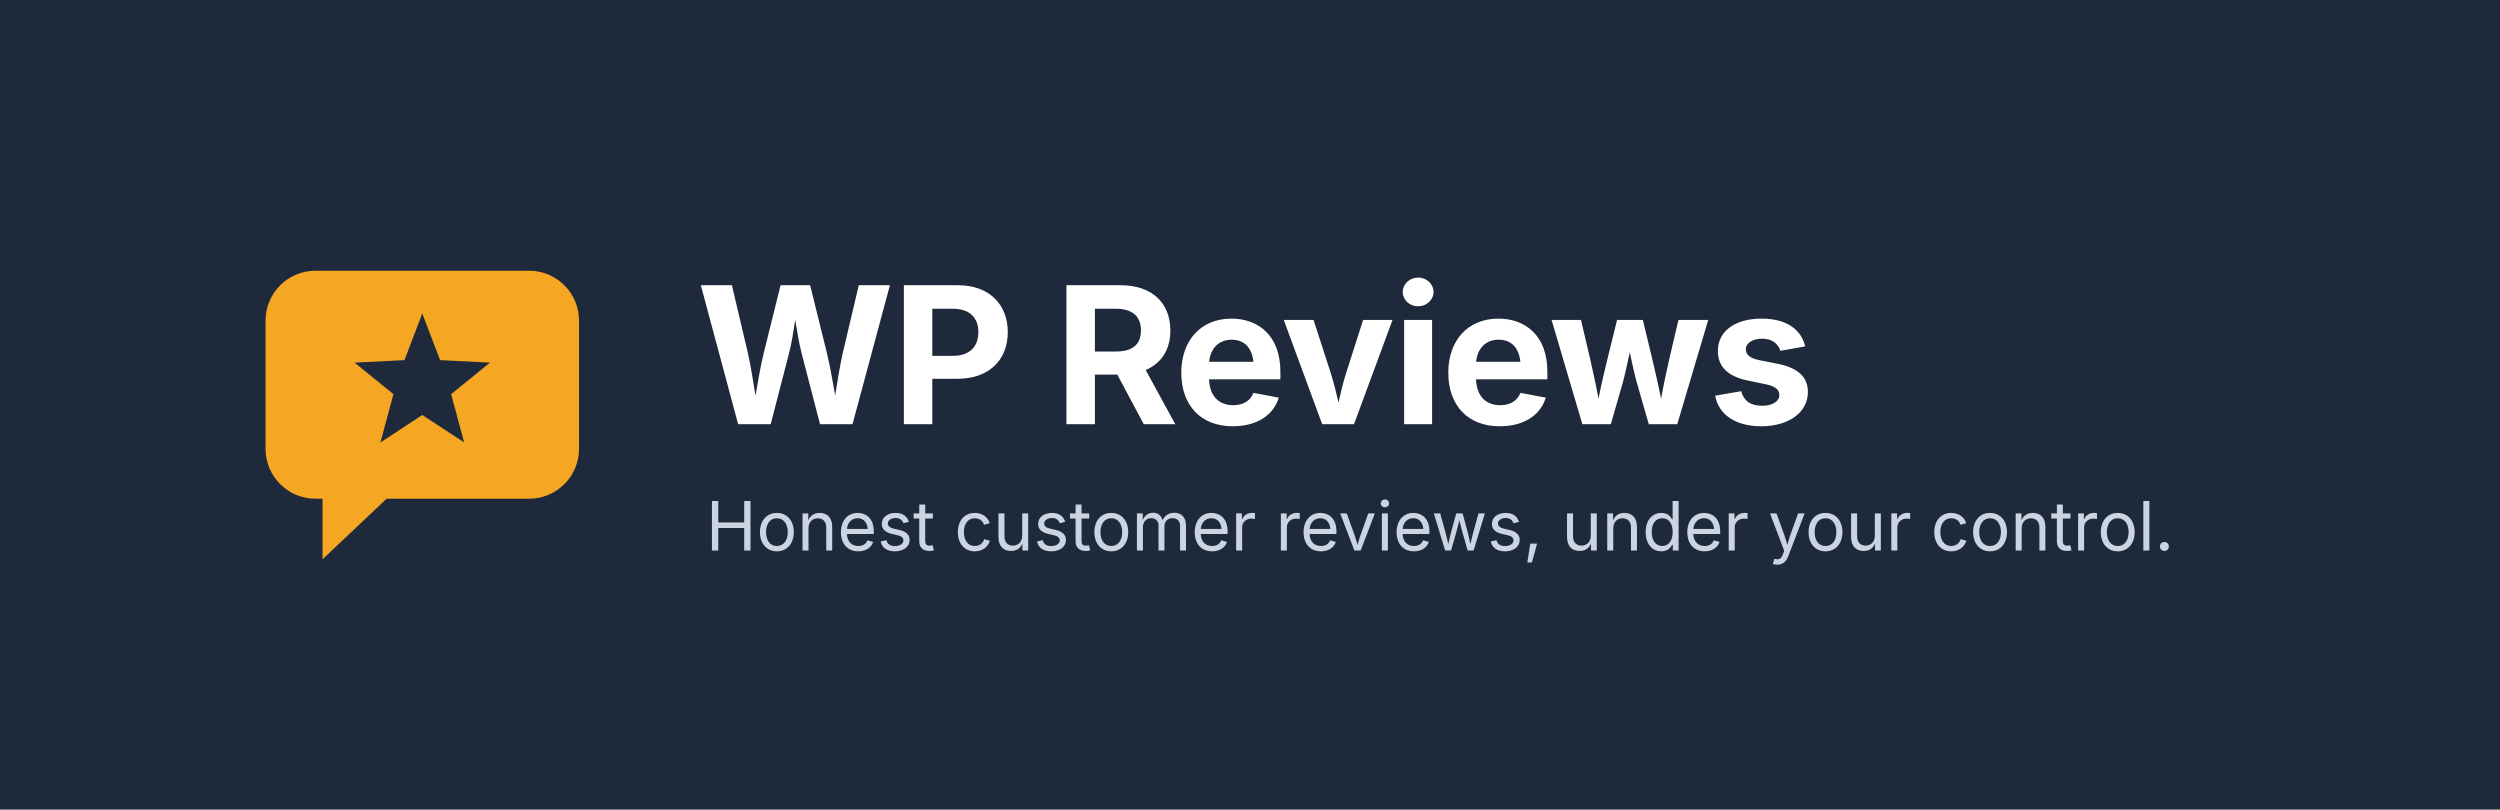
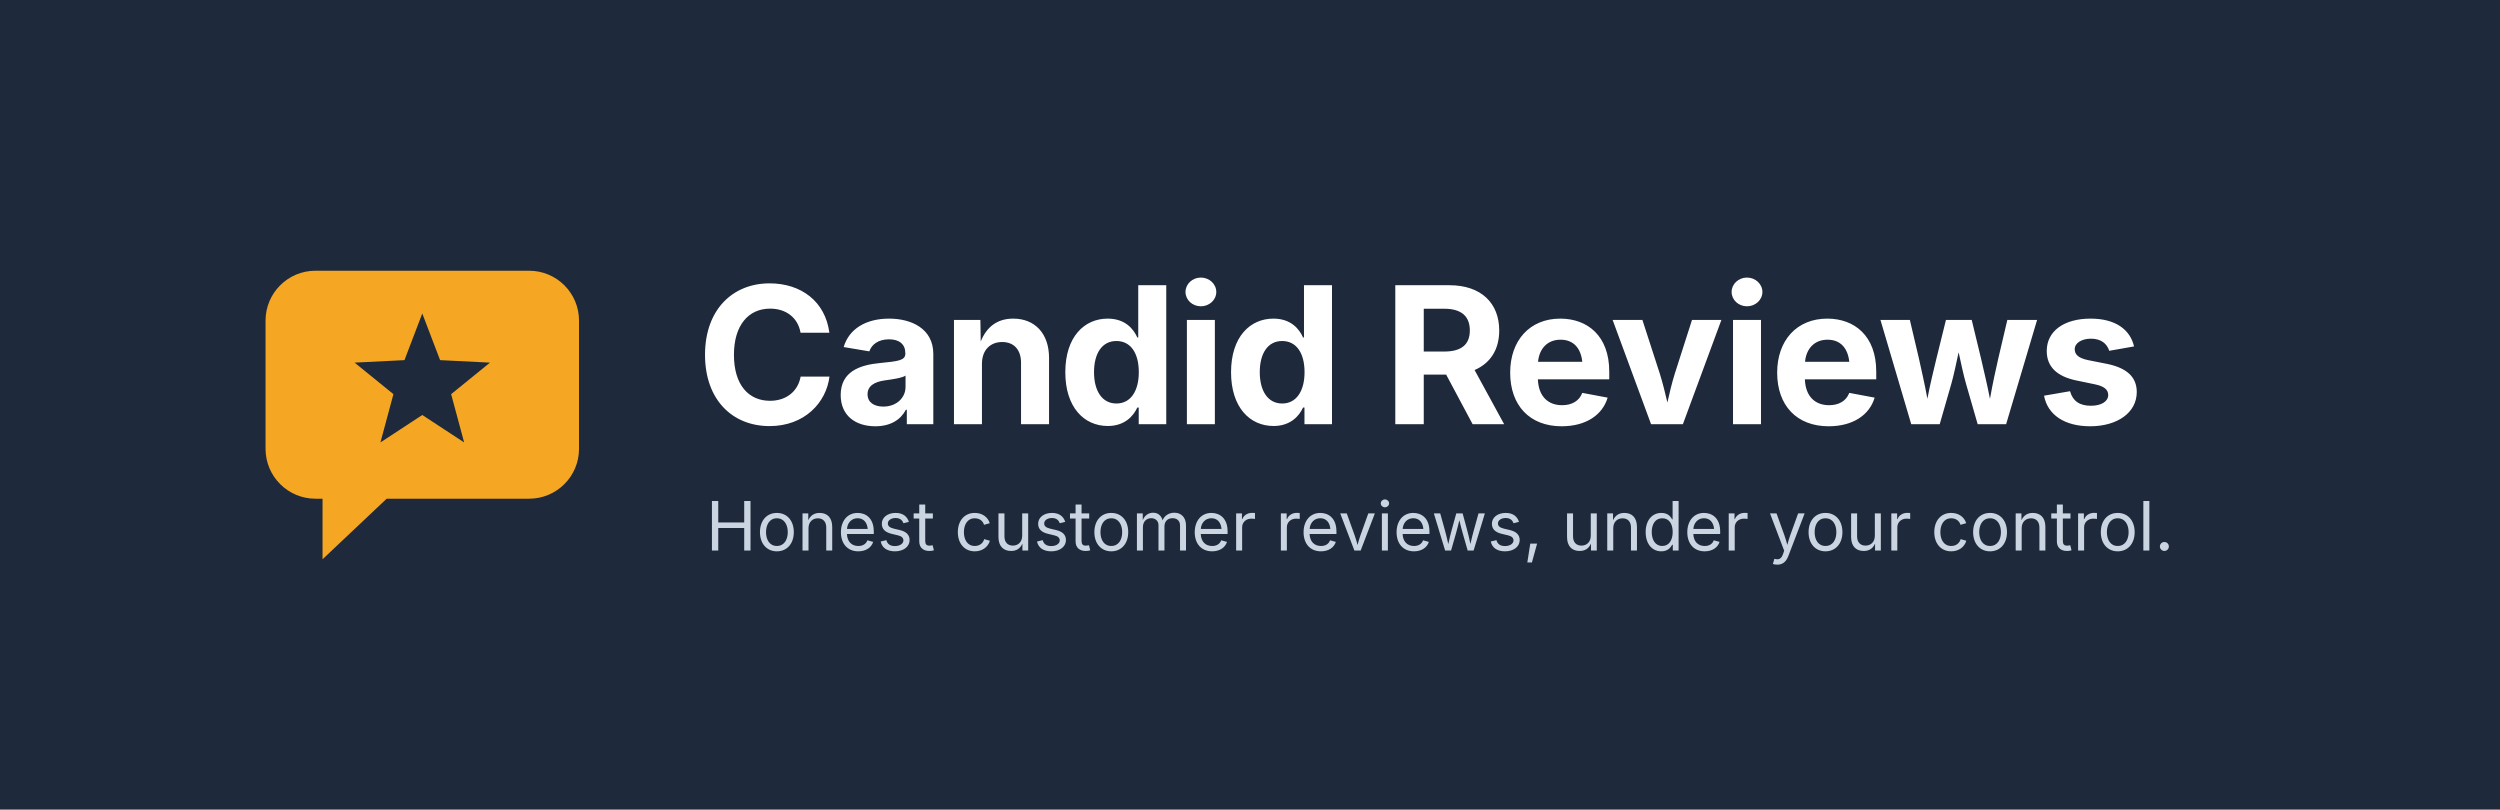
<svg xmlns="http://www.w3.org/2000/svg" viewBox="0 0 1544 500" width="1544" height="500">
  <rect width="1544" height="500" fill="#1e293b" />
  <g transform="translate(120 110) scale(1.1)">
    <path fill="#f5a623" fill-rule="evenodd" d="M68 52H188A28 28 0 0 1 216 80V152A28 28 0 0 1 188 180H108L72 214V180H68A28 28 0 0 1 40 152V80A28 28 0 0 1 68 52ZM128 76L138 102.2L166 103.6L144.2 121.3L151.5 148.4L128 133L104.5 148.4L111.8 121.3L90 103.6L118 102.2Z" />
  </g>
-   <text x="430" y="262" font-family="Inter, 'Segoe UI', Roboto, Helvetica, Arial, sans-serif" font-size="118" font-weight="700" fill="#ffffff" letter-spacing="-2">WP Reviews</text>
+   <text x="430" y="262" font-family="Inter, 'Segoe UI', Roboto, Helvetica, Arial, sans-serif" font-size="118" font-weight="700" fill="#ffffff" letter-spacing="-2">Candid Reviews</text>
  <text x="436" y="340" font-family="Inter, 'Segoe UI', Roboto, Helvetica, Arial, sans-serif" font-size="42" fill="#cbd5e1">Honest customer reviews, under your control.</text>
</svg>
